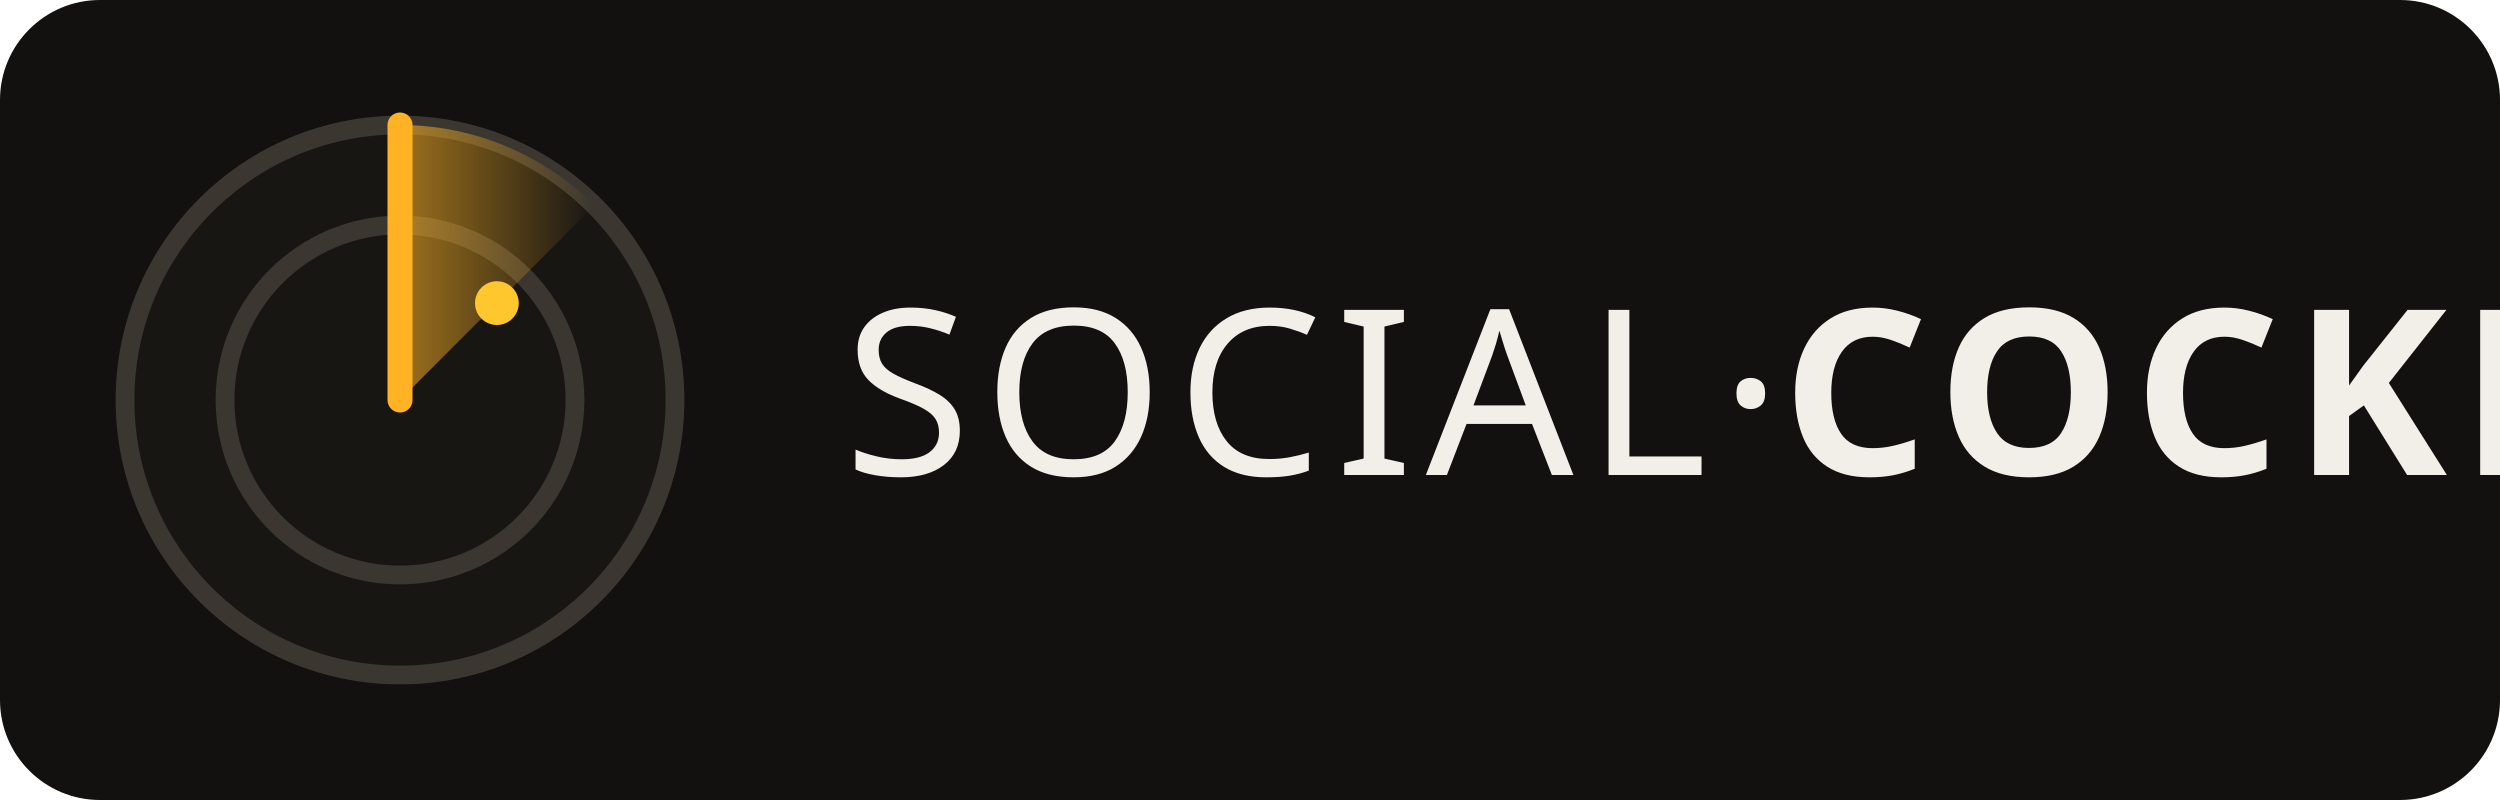
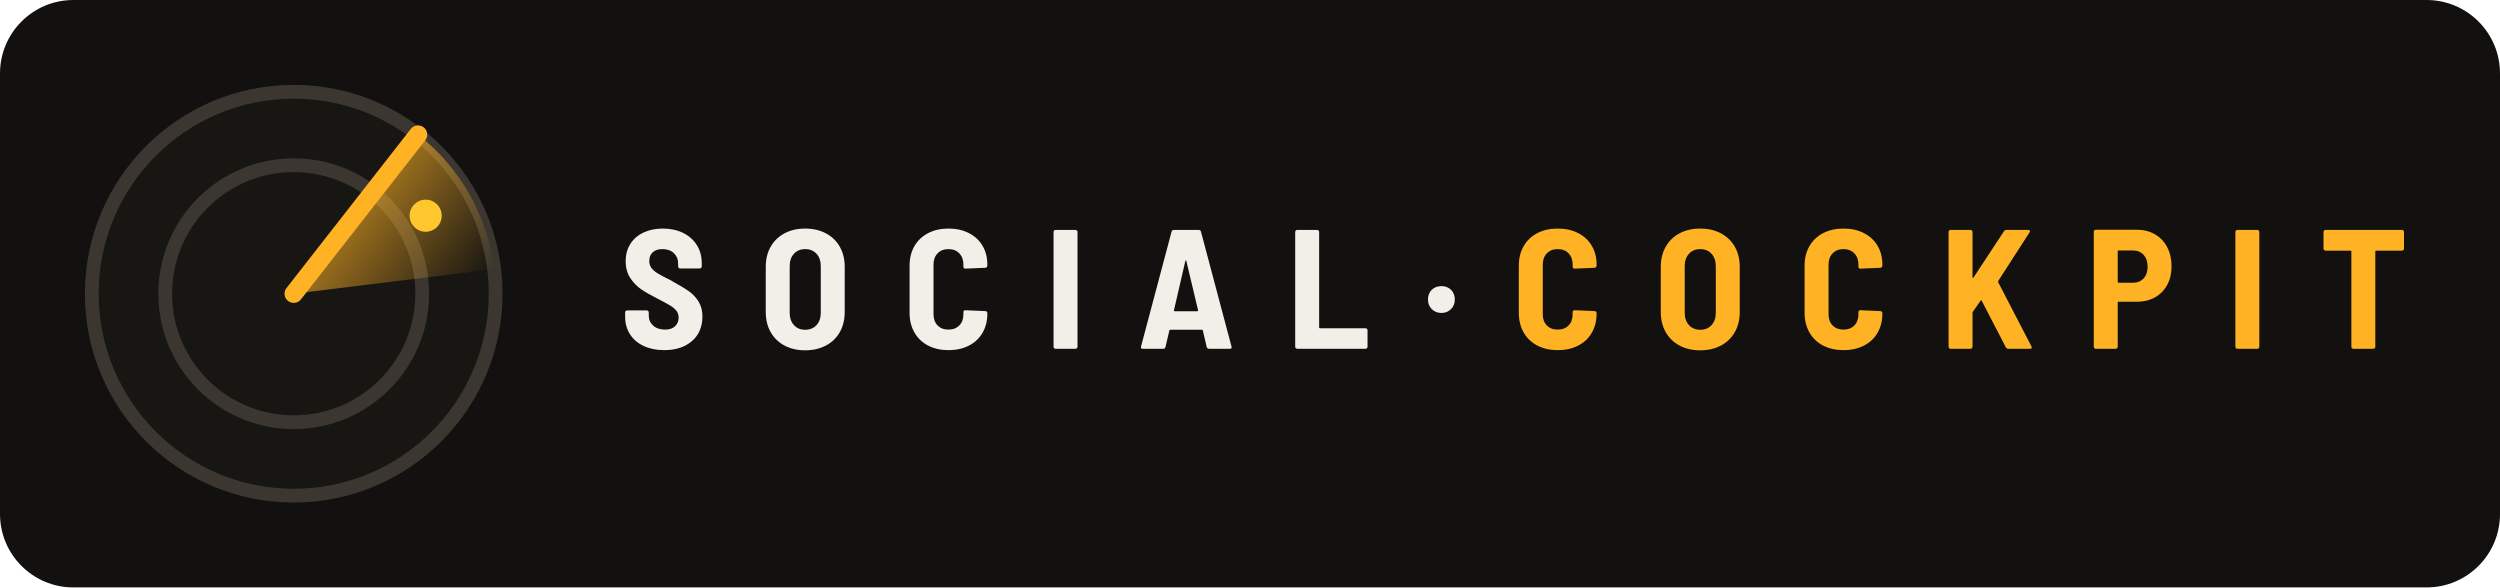
- <svg xmlns="http://www.w3.org/2000/svg" viewBox="0 0 1600 512" role="img" aria-labelledby="title desc">
+ <svg xmlns="http://www.w3.org/2000/svg" viewBox="0 0 2179 512" role="img" aria-labelledby="title desc">
  <defs>
    <linearGradient id="sweep" x1="0" y1="0" x2="1" y2="0">
      <stop offset="0" stop-color="#FFB324" stop-opacity=".58" />
      <stop offset="1" stop-color="#FFB324" stop-opacity="0" />
    </linearGradient>
  </defs>
-   <rect width="1600" height="512" rx="64" fill="#121110" />
+   <rect width="2179" height="512" rx="64" fill="#121110" />
  <circle cx="256" cy="256" r="176" fill="#171613" stroke="#3B3730" stroke-width="12" />
  <circle cx="256" cy="256" r="112" fill="none" stroke="#3B3730" stroke-width="12" />
-   <path d="M256 256V80A176 176 0 0 1 380.45 131.55Z" fill="url(#sweep)" />
-   <path d="M256 256V80" fill="none" stroke="#FFB324" stroke-width="16" stroke-linecap="round" />
-   <circle cx="318" cy="194" r="14" fill="#FFC72E" />
-   <text x="540" y="304" fill="#F2EFE9" font-family="Arial Narrow, Avenir Next Condensed, sans-serif" font-size="148" font-weight="400" letter-spacing="8">SOCIAL·<tspan font-weight="800">COCKPIT</tspan>
-   </text>
+   <g transform="rotate(38 256 256)">
+     <path d="M256 256V80A176 176 0 0 1 380.45 131.55Z" fill="url(#sweep)" />
+     <path d="M256 256V80" fill="none" stroke="#FFB324" stroke-width="16" stroke-linecap="round" />
+   </g>
+   <circle cx="371" cy="188" r="14" fill="#FFC72E" />
+   <g fill="#F2EFE9">
+     <path transform="translate(540.00 304) scale(0.148 -0.148)" d="M33 188V214Q33 219 36.5 222.5Q40 226 45 226H160Q165 226 168.5 222.5Q172 219 172 214V195Q172 160 198.0 136.5Q224 113 268 113Q307 113 327.5 133.0Q348 153 348 184Q348 207 335.0 223.5Q322 240 298.5 254.5Q275 269 226 294Q166 324 128.0 350.0Q90 376 63.0 417.0Q36 458 36 516Q36 574 63.5 617.5Q91 661 141.0 684.5Q191 708 255 708Q322 708 374.0 682.5Q426 657 455.0 611.0Q484 565 484 505V485Q484 480 480.5 476.5Q477 473 472 473H357Q352 473 348.5 476.5Q345 480 345 485V503Q345 539 320.0 563.0Q295 587 252 587Q216 587 195.5 568.5Q175 550 175 517Q175 494 187.0 477.0Q199 460 224.0 444.5Q249 429 300 404L321 392Q379 360 411.5 336.5Q444 313 466.0 277.0Q488 241 488 190Q488 99 426.5 45.5Q365 -8 263 -8Q194 -8 142.0 16.5Q90 41 61.5 85.5Q33 130 33 188Z" />
+     <path transform="translate(661.36 304) scale(0.148 -0.148)" d="M41 217V483Q41 550 70.0 601.0Q99 652 151.5 680.0Q204 708 273 708Q342 708 395.0 680.0Q448 652 477.0 601.0Q506 550 506 483V217Q506 149 477.0 98.0Q448 47 395.0 19.0Q342 -9 273 -9Q204 -9 151.5 19.0Q99 47 70.0 98.0Q41 149 41 217ZM365 211V487Q365 532 340.0 559.5Q315 587 273 587Q232 587 207.0 559.5Q182 532 182 487V211Q182 167 207.0 139.5Q232 112 273 112Q315 112 340.0 139.5Q365 167 365 211Z" />
+     <path transform="translate(786.72 304) scale(0.148 -0.148)" d="M41 212V490Q41 555 69.5 604.5Q98 654 150.0 681.0Q202 708 270 708Q338 708 390.0 681.5Q442 655 470.5 607.0Q499 559 499 495V490Q499 485 495.5 481.0Q492 477 487 477L370 472Q358 472 358 483V496Q358 537 334.0 562.0Q310 587 270 587Q230 587 206.0 562.0Q182 537 182 496V203Q182 162 206.0 137.5Q230 113 270 113Q310 113 334.0 137.5Q358 162 358 203V216Q358 227 370 227L487 222Q492 222 495.5 218.5Q499 215 499 210V207Q499 143 470.5 94.0Q442 45 390.0 18.5Q338 -8 270 -8Q202 -8 150.0 19.0Q98 46 69.5 96.0Q41 146 41 212Z" />
+     <path transform="translate(910.44 304) scale(0.148 -0.148)" d="M53 12V688Q53 693 56.5 696.5Q60 700 65 700H182Q187 700 190.5 696.5Q194 693 194 688V12Q194 7 190.5 3.5Q187 0 182 0H65Q60 0 56.5 3.5Q53 7 53 12Z" />
+     <path transform="translate(991.25 304) scale(0.148 -0.148)" d="M409 10 386 108Q385 112 381 112H194Q190 112 189 108L166 10Q163 0 153 0H32Q19 0 22 13L202 690Q205 700 216 700H361Q372 700 375 690L555 13L556 9Q556 0 545 0H423Q412 0 409 10ZM221 221H353Q355 221 357.0 222.5Q359 224 358 227L289 517Q288 521 286.0 521.0Q284 521 283 517L216 227Q215 224 217.0 222.5Q219 221 221 221Z" />
+     <path transform="translate(1121.05 304) scale(0.148 -0.148)" d="M53 12V688Q53 693 56.5 696.5Q60 700 65 700H182Q187 700 190.5 696.5Q194 693 194 688V126Q194 121 199 121H467Q472 121 475.5 117.5Q479 114 479 109V12Q479 7 475.5 3.5Q472 0 467 0H65Q60 0 56.5 3.5Q53 7 53 12Z" />
+     <path transform="translate(1239.30 304) scale(0.148 -0.148)" d="M36 290Q36 325 58.0 347.0Q80 369 115 369Q150 369 172.0 347.0Q194 325 194 290Q194 256 171.5 233.5Q149 211 115 211Q81 211 58.5 233.5Q36 256 36 290Z" />
+   </g>
+   <g fill="#FFB324">
+     <path transform="translate(1317.74 304) scale(0.148 -0.148)" d="M41 212V490Q41 555 69.5 604.5Q98 654 150.0 681.0Q202 708 270 708Q338 708 390.0 681.5Q442 655 470.5 607.0Q499 559 499 495V490Q499 485 495.5 481.0Q492 477 487 477L370 472Q358 472 358 483V496Q358 537 334.0 562.0Q310 587 270 587Q230 587 206.0 562.0Q182 537 182 496V203Q182 162 206.0 137.5Q230 113 270 113Q310 113 334.0 137.5Q358 162 358 203V216Q358 227 370 227L487 222Q492 222 495.5 218.5Q499 215 499 210V207Q499 143 470.5 94.0Q442 45 390.0 18.5Q338 -8 270 -8Q202 -8 150.0 19.0Q98 46 69.5 96.0Q41 146 41 212Z" />
+     <path transform="translate(1441.47 304) scale(0.148 -0.148)" d="M41 217V483Q41 550 70.0 601.0Q99 652 151.5 680.0Q204 708 273 708Q342 708 395.0 680.0Q448 652 477.0 601.0Q506 550 506 483V217Q506 149 477.0 98.0Q448 47 395.0 19.0Q342 -9 273 -9Q204 -9 151.5 19.0Q99 47 70.0 98.0Q41 149 41 217ZM365 211V487Q365 532 340.0 559.5Q315 587 273 587Q232 587 207.0 559.5Q182 532 182 487V211Q182 167 207.0 139.5Q232 112 273 112Q315 112 340.0 139.5Q365 167 365 211Z" />
+     <path transform="translate(1566.82 304) scale(0.148 -0.148)" d="M41 212V490Q41 555 69.5 604.5Q98 654 150.0 681.0Q202 708 270 708Q338 708 390.0 681.5Q442 655 470.5 607.0Q499 559 499 495V490Q499 485 495.5 481.0Q492 477 487 477L370 472Q358 472 358 483V496Q358 537 334.0 562.0Q310 587 270 587Q230 587 206.0 562.0Q182 537 182 496V203Q182 162 206.0 137.5Q230 113 270 113Q310 113 334.0 137.5Q358 162 358 203V216Q358 227 370 227L487 222Q492 222 495.5 218.5Q499 215 499 210V207Q499 143 470.5 94.0Q442 45 390.0 18.5Q338 -8 270 -8Q202 -8 150.0 19.0Q98 46 69.5 96.0Q41 146 41 212Z" />
+     <path transform="translate(1690.55 304) scale(0.148 -0.148)" d="M53 12V688Q53 693 56.5 696.5Q60 700 65 700H182Q187 700 190.5 696.5Q194 693 194 688V422Q194 419 196.5 418.0Q199 417 200 420L379 692Q384 700 393 700H522Q529 700 531.5 696.0Q534 692 530 686L345 399Q344 396 345 392L541 14Q543 10 543 8Q543 0 532 0H404Q395 0 390 9L248 283Q247 286 245.0 286.0Q243 286 241 283L196 218Q194 214 194 212V12Q194 7 190.5 3.5Q187 0 182 0H65Q60 0 56.5 3.5Q53 7 53 12Z" />
+     <path transform="translate(1817.54 304) scale(0.148 -0.148)" d="M508 486Q508 424 482.5 376.5Q457 329 410.5 303.0Q364 277 304 277H196Q191 277 191 272V12Q191 7 187.5 3.5Q184 0 179 0H62Q57 0 53.5 3.5Q50 7 50 12V689Q50 694 53.5 697.5Q57 701 62 701H304Q364 701 410.5 674.0Q457 647 482.5 598.0Q508 549 508 486ZM367 483Q367 527 343.5 553.0Q320 579 281 579H196Q191 579 191 574V394Q191 389 196 389H281Q320 389 343.5 414.5Q367 440 367 483Z" />
+     <path transform="translate(1940.52 304) scale(0.148 -0.148)" d="M53 12V688Q53 693 56.5 696.5Q60 700 65 700H182Q187 700 190.5 696.5Q194 693 194 688V12Q194 7 190.5 3.5Q187 0 182 0H65Q60 0 56.5 3.5Q53 7 53 12Z" />
+     <path transform="translate(2021.33 304) scale(0.148 -0.148)" d="M500 688V590Q500 585 496.5 581.5Q493 578 488 578H336Q331 578 331 573V12Q331 7 327.5 3.5Q324 0 319 0H202Q197 0 193.5 3.5Q190 7 190 12V573Q190 578 185 578H38Q33 578 29.5 581.5Q26 585 26 590V688Q26 693 29.5 696.5Q33 700 38 700H488Q493 700 496.5 696.5Q500 693 500 688Z" />
+   </g>
</svg>
